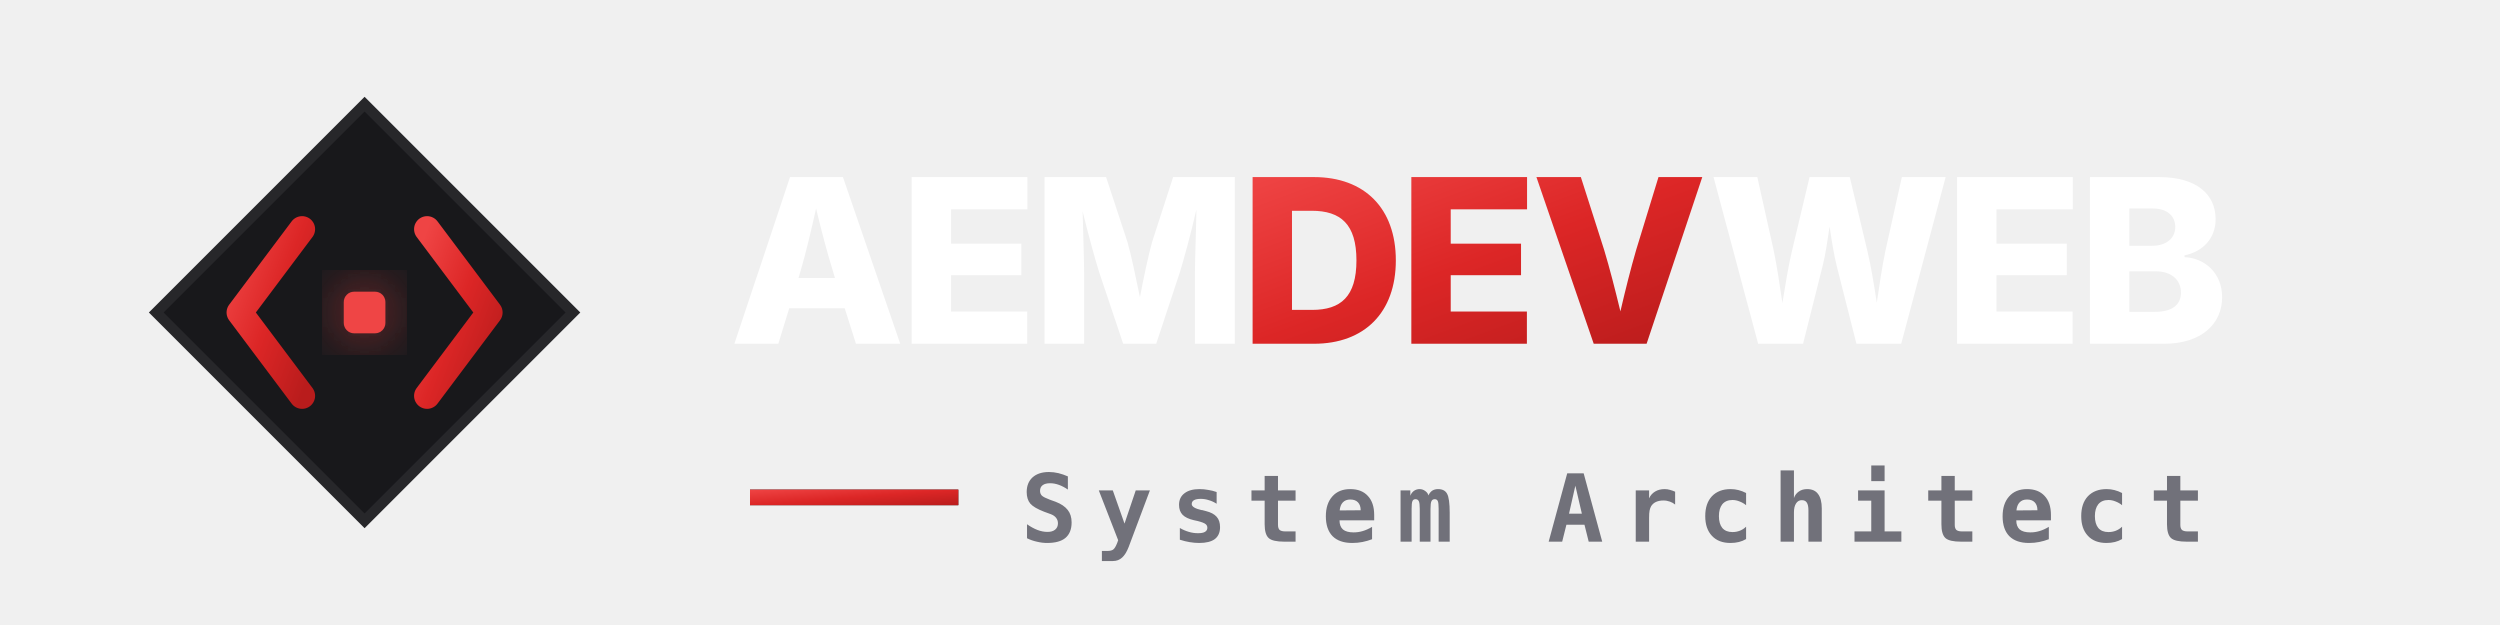
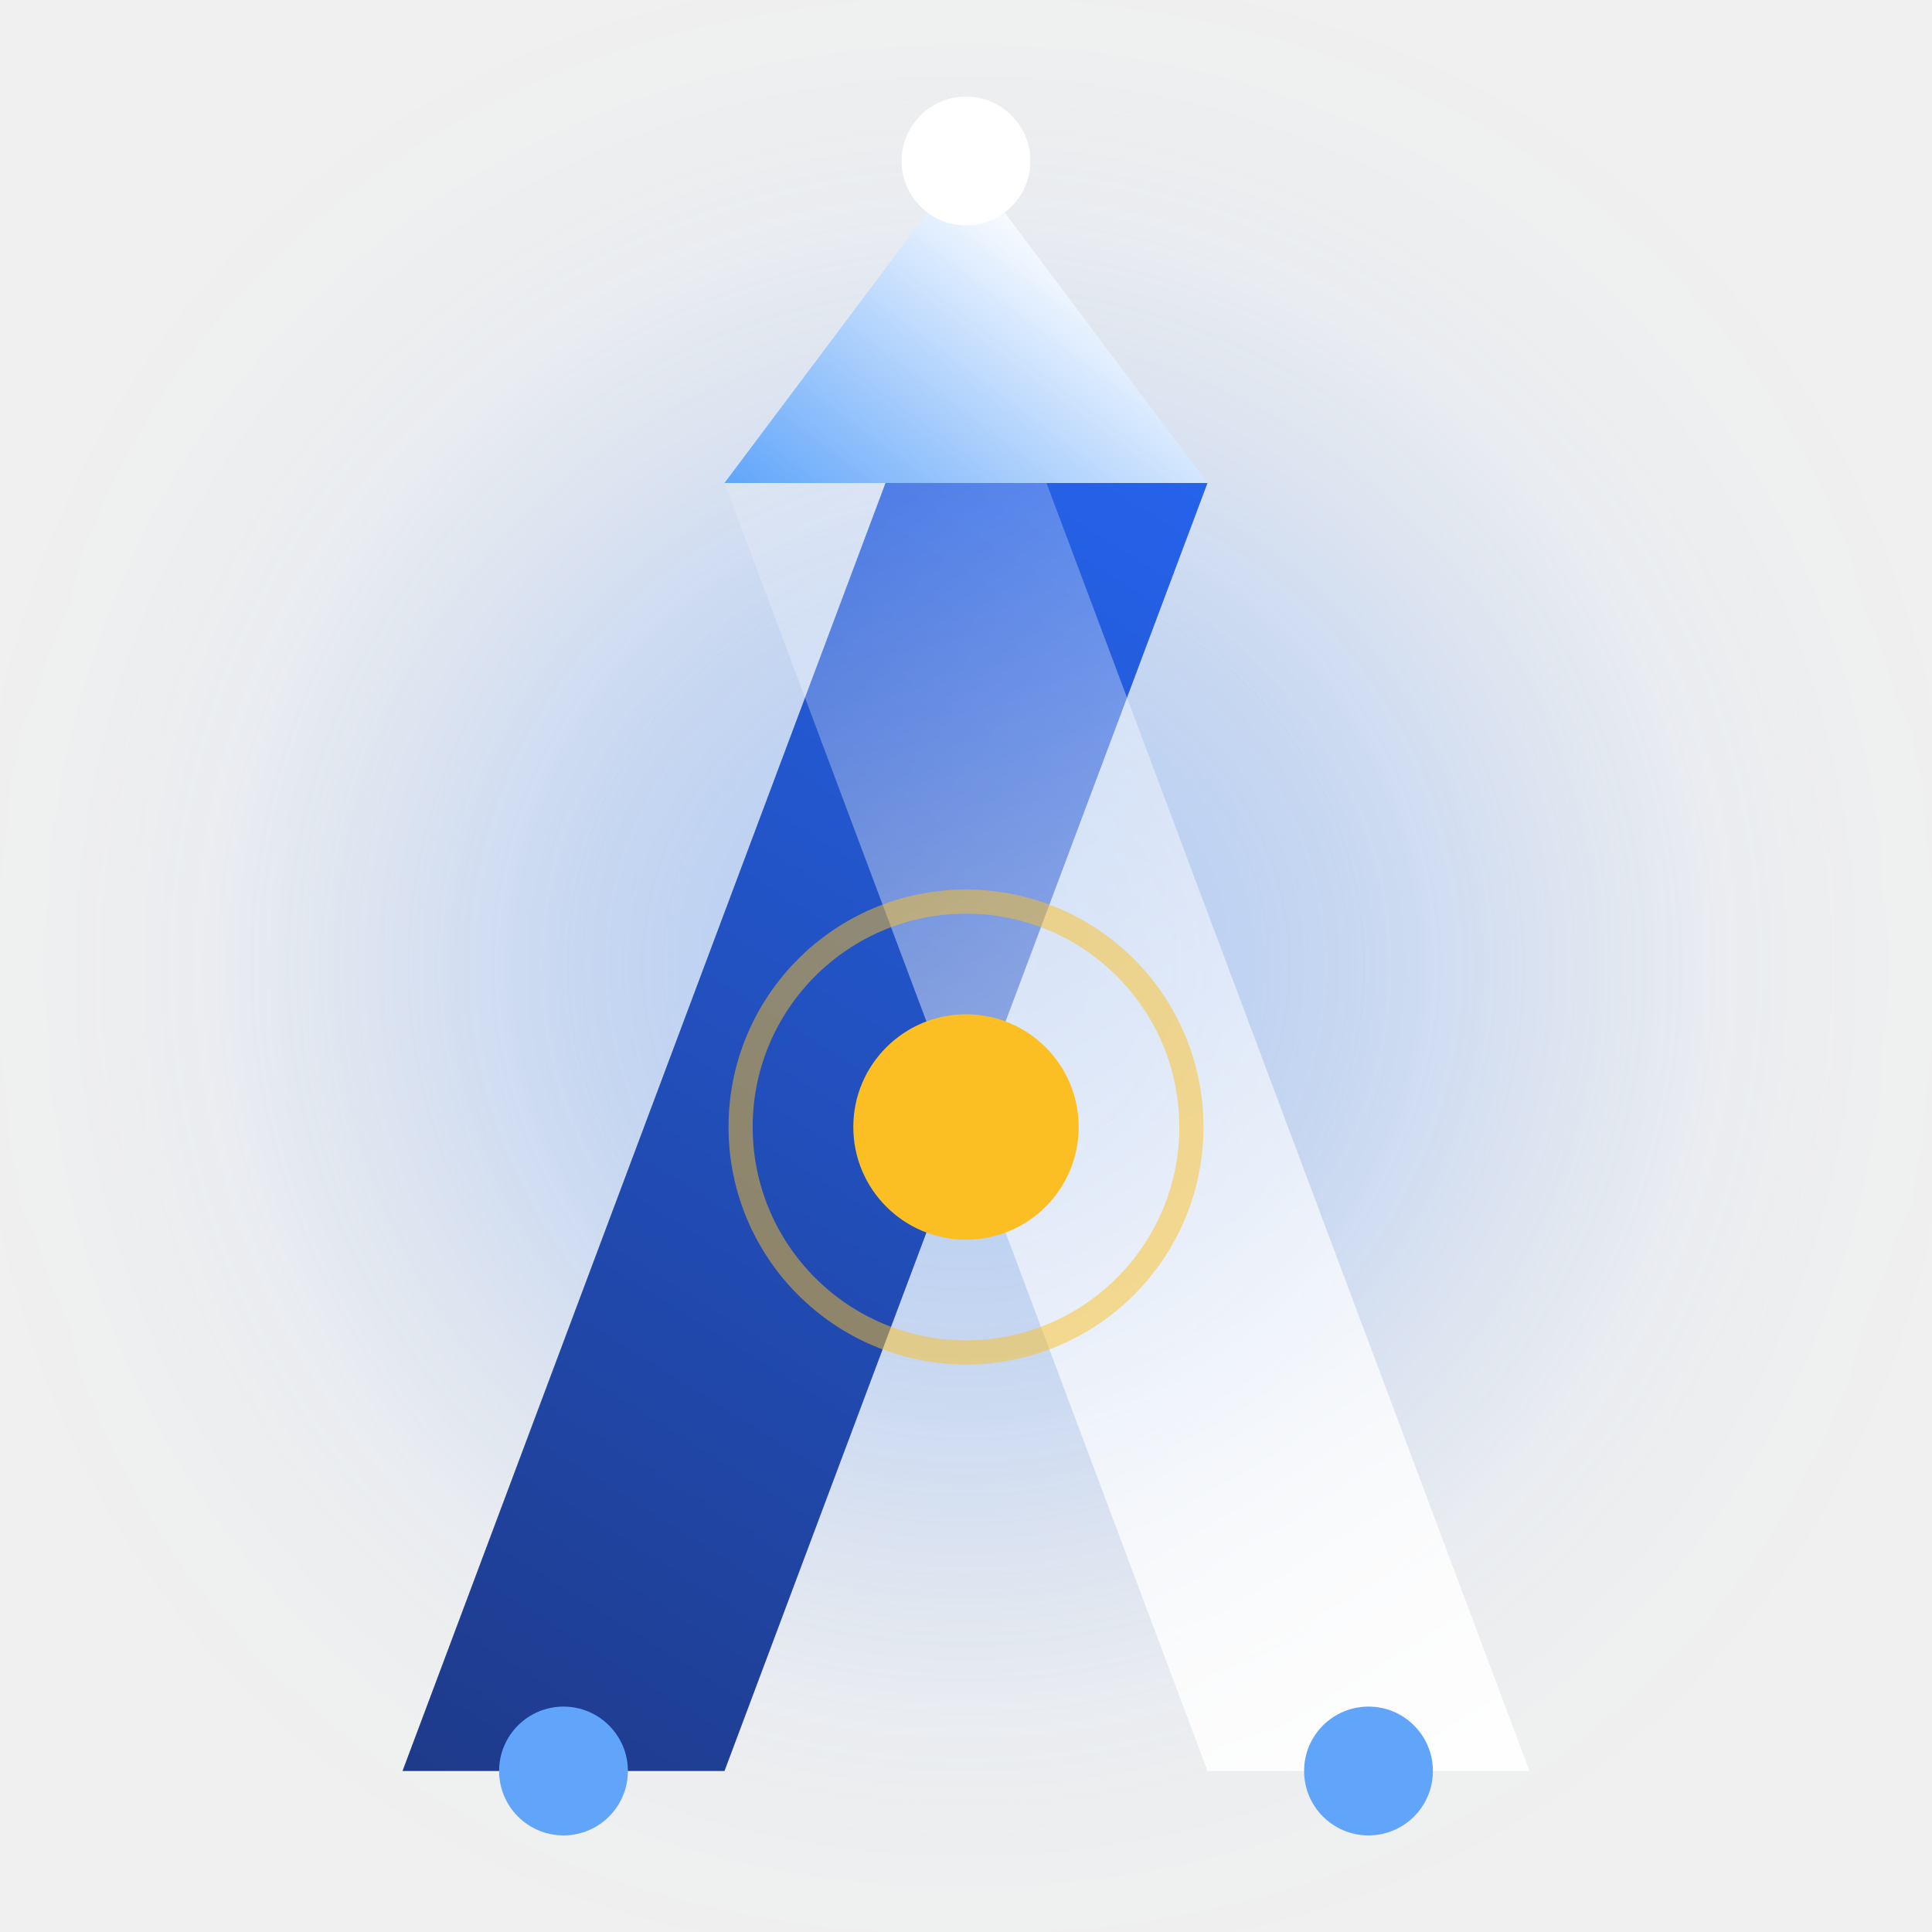
- <svg xmlns="http://www.w3.org/2000/svg" width="240" height="60" viewBox="0 0 240 60" fill="none">
+ <svg xmlns="http://www.w3.org/2000/svg" viewBox="0 0 120 120" fill="none">
+   <circle cx="60" cy="60" r="35" fill="#3B82F6" filter="blur(20px)" opacity="0.3" />
+   <path d="M25 110 L55 30 L75 30 L45 110 Z" fill="url(#primary-blue)" />
+   <path d="M95 110 L65 30 L45 30 L75 110 Z" fill="url(#glass-white)" />
+   <path d="M45 30 L75 30 L60 10 Z" fill="url(#apex-gradient)" />
+   <circle cx="60" cy="70" r="7" fill="#FBBF24" />
+   <circle cx="60" cy="70" r="14" stroke="#FBBF24" stroke-width="1.5" opacity="0.5" />
+   <circle cx="60" cy="10" r="4" fill="#FFFFFF" />
+   <circle cx="35" cy="110" r="4" fill="#60A5FA" />
+   <circle cx="85" cy="110" r="4" fill="#60A5FA" />
  <defs>
-     <linearGradient id="premium-red" x1="0" y1="0" x2="1" y2="1">
-       <stop offset="0%" stop-color="#ef4444" />
-       <stop offset="50%" stop-color="#dc2626" />
-       <stop offset="100%" stop-color="#b91c1c" />
+     <linearGradient id="primary-blue" x1="25" y1="110" x2="75" y2="30" gradientUnits="userSpaceOnUse">
+       <stop stop-color="#1E3A8A" />
+       <stop offset="1" stop-color="#2563EB" />
    </linearGradient>
-     <filter id="neon-glow" x="-50%" y="-50%" width="200%" height="200%">
-       <feGaussianBlur stdDeviation="3" result="coloredBlur" />
-       <feMerge>
-         <feMergeNode in="coloredBlur" />
-         <feMergeNode in="SourceGraphic" />
-       </feMerge>
-     </filter>
+     <linearGradient id="glass-white" x1="95" y1="110" x2="45" y2="30" gradientUnits="userSpaceOnUse">
+       <stop stop-color="#FFFFFF" stop-opacity="0.95" />
+       <stop offset="1" stop-color="#FFFFFF" stop-opacity="0.15" />
+     </linearGradient>
+     <linearGradient id="apex-gradient" x1="45" y1="30" x2="60" y2="10" gradientUnits="userSpaceOnUse">
+       <stop stop-color="#60A5FA" />
+       <stop offset="1" stop-color="#FFFFFF" />
+     </linearGradient>
  </defs>
-   <g transform="translate(15, 10)">
-     <path d="M20 0 L40 20 L20 40 L0 20 Z" fill="#18181b" stroke="#27272a" stroke-width="1" />
-     <g transform="translate(20, 20)">
-       <path d="M-6 -8 L-12 0 L-6 8" stroke="url(#premium-red)" stroke-width="2.5" stroke-linecap="round" stroke-linejoin="round" fill="none">
-         <animate attributeName="opacity" values="0.6;1;0.6" dur="3s" repeatCount="indefinite" />
-       </path>
-       <path d="M6 -8 L12 0 L6 8" stroke="url(#premium-red)" stroke-width="2.5" stroke-linecap="round" stroke-linejoin="round" fill="none">
-         <animate attributeName="opacity" values="0.6;1;0.6" dur="3s" repeatCount="indefinite" begin="1.5s" />
-       </path>
-     </g>
-     <rect x="18" y="18" width="4" height="4" rx="1" fill="#ef4444" filter="url(#neon-glow)">
-       <animate attributeName="opacity" values="1;0.3;1" dur="2s" repeatCount="indefinite" />
-       <animateTransform attributeName="transform" type="scale" values="1;1.2;1" dur="2s" repeatCount="indefinite" additive="sum" calcMode="spline" keySplines="0.4 0 0.2 1; 0.4 0 0.2 1" center="20 20" />
-     </rect>
-   </g>
-   <g transform="translate(70, 14)">
-     <text x="0" y="19" font-family="'Inter', system-ui, sans-serif" font-weight="800" font-size="22" letter-spacing="-0.03em" fill="#ffffff">AEM</text>
-     <text x="49" y="19" font-family="'Inter', system-ui, sans-serif" font-weight="800" font-size="22" letter-spacing="-0.03em" fill="url(#premium-red)">DEV</text>
-     <text x="94" y="19" font-family="'Inter', system-ui, sans-serif" font-weight="800" font-size="22" letter-spacing="-0.03em" fill="#ffffff">WEB</text>
-     <g transform="translate(2, 29)">
-       <rect x="0" y="4" width="20" height="1.5" fill="#27272a" />
-       <rect x="0" y="4" width="20" height="1.5" fill="url(#premium-red)">
-         <animate attributeName="width" values="0;20;0" dur="4s" repeatCount="indefinite" />
-       </rect>
-       <text x="26" y="9" font-family="'JetBrains Mono', monospace" font-weight="600" font-size="9" letter-spacing="0.2em" fill="#71717a" style="text-transform: uppercase;">
-         System Architect
-       </text>
-     </g>
-   </g>
</svg>
